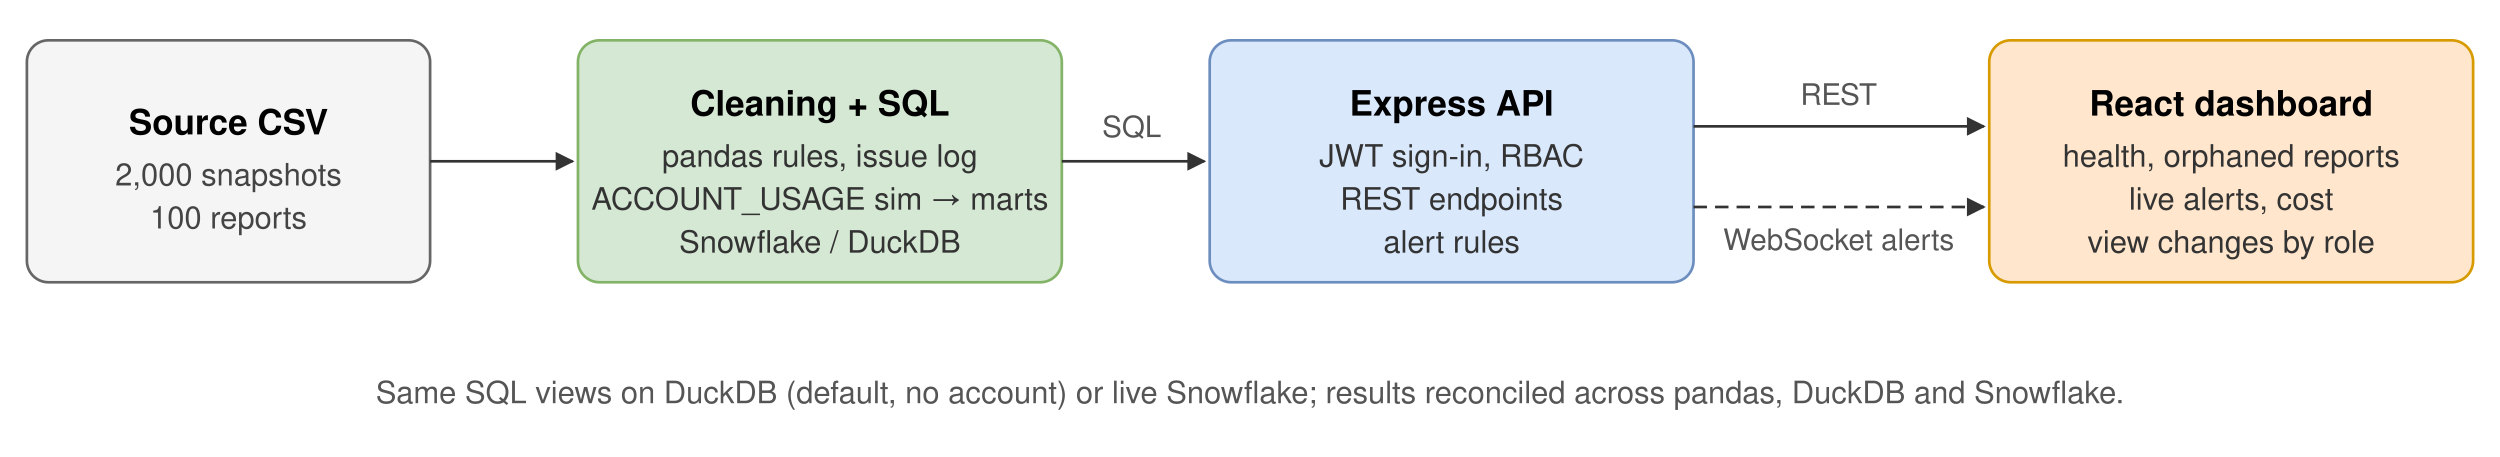
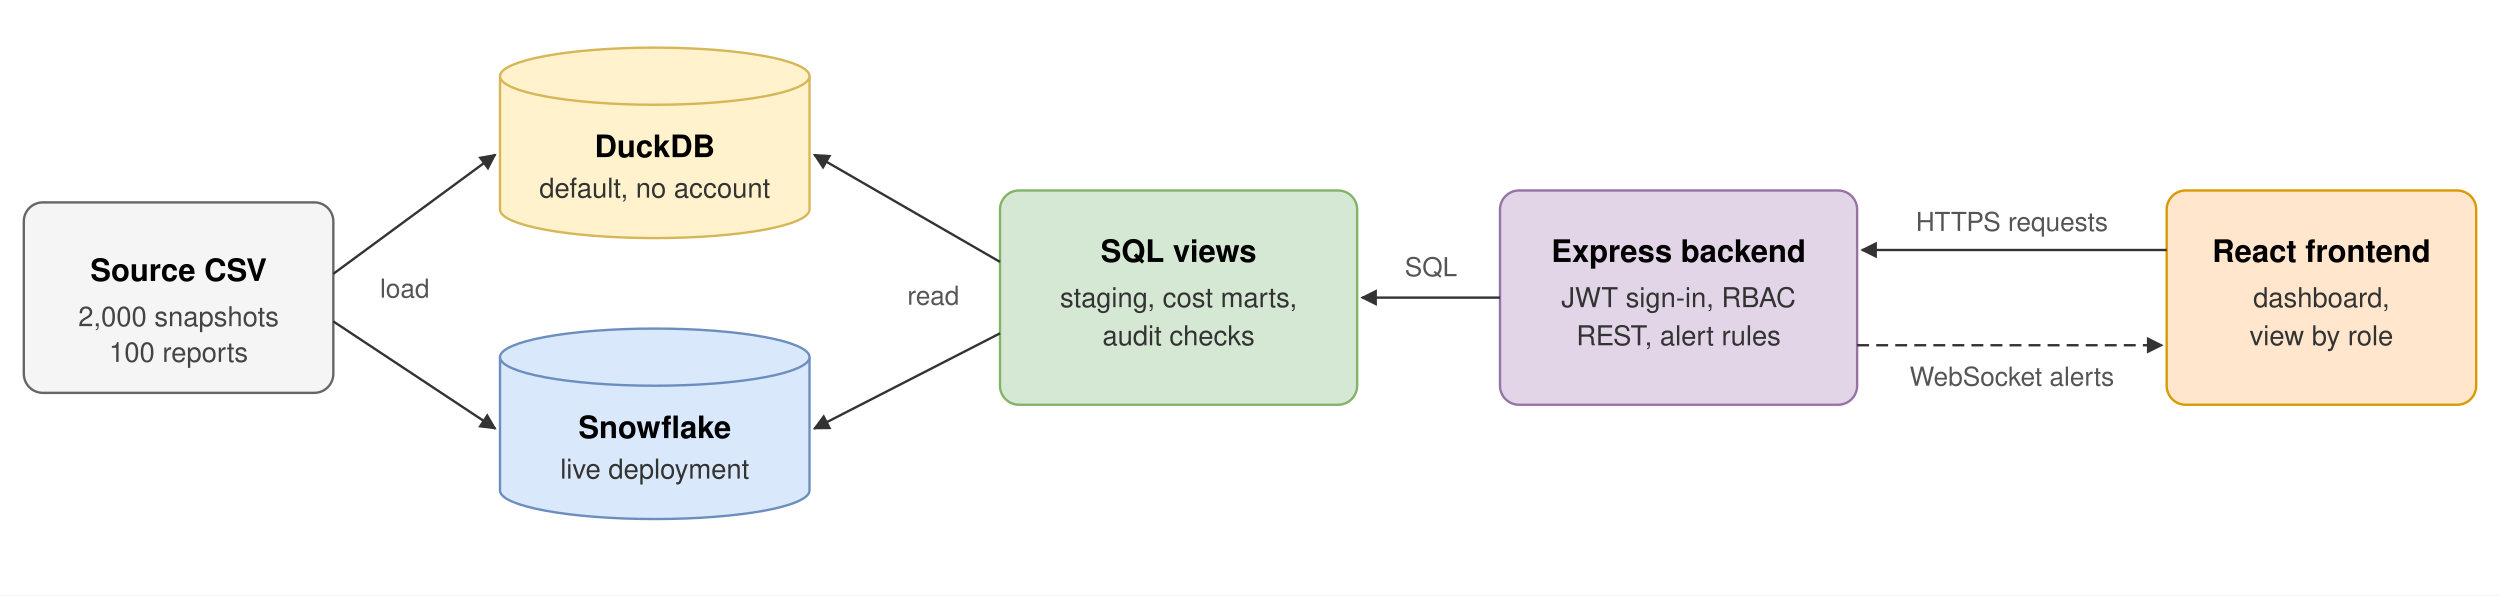
- <svg xmlns="http://www.w3.org/2000/svg" width="930" height="170" viewBox="0 45 930 170" font-family="Helvetica, Arial, sans-serif" font-size="13">
+ <svg xmlns="http://www.w3.org/2000/svg" width="1050" height="250" viewBox="0 0 1050 250" font-family="Helvetica, Arial, sans-serif" font-size="13">
  <defs>
    <marker id="a" viewBox="0 0 10 10" refX="9" refY="5" markerWidth="7" markerHeight="7" orient="auto">
      <path d="M0,0 L10,5 L0,10 z" fill="#333" />
    </marker>
  </defs>
-   <rect y="45" width="930" height="170" fill="#ffffff" />
-   <rect x="10" y="60" width="150" height="90" rx="8" fill="#f5f5f5" stroke="#666" />
-   <text x="85" y="95" text-anchor="middle" font-weight="bold">Source CSV</text>
-   <text x="85" y="114" text-anchor="middle" font-size="11.5" fill="#444">2,000 snapshots</text>
-   <text x="85" y="130" text-anchor="middle" font-size="11.5" fill="#444">100 reports</text>
-   <rect x="215" y="60" width="180" height="90" rx="8" fill="#d5e8d4" stroke="#82b366" />
-   <text x="305" y="88" text-anchor="middle" font-weight="bold">Cleaning + SQL</text>
-   <text x="305" y="107" text-anchor="middle" font-size="11.5" fill="#333">pandas rules, issue log</text>
-   <text x="305" y="123" text-anchor="middle" font-size="11.5" fill="#333">ACCOUNT_USAGE sim → marts</text>
-   <text x="305" y="139" text-anchor="middle" font-size="11.5" fill="#333">Snowflake / DuckDB</text>
-   <rect x="450" y="60" width="180" height="90" rx="8" fill="#dae8fc" stroke="#6c8ebf" />
-   <text x="540" y="88" text-anchor="middle" font-weight="bold">Express API</text>
-   <text x="540" y="107" text-anchor="middle" font-size="11.5" fill="#333">JWT sign-in, RBAC</text>
-   <text x="540" y="123" text-anchor="middle" font-size="11.5" fill="#333">REST endpoints</text>
-   <text x="540" y="139" text-anchor="middle" font-size="11.5" fill="#333">alert rules</text>
-   <rect x="740" y="60" width="180" height="90" rx="8" fill="#ffe6cc" stroke="#d79b00" />
-   <text x="830" y="88" text-anchor="middle" font-weight="bold">React dashboard</text>
-   <text x="830" y="107" text-anchor="middle" font-size="11.5" fill="#333">health, orphaned reports</text>
-   <text x="830" y="123" text-anchor="middle" font-size="11.5" fill="#333">live alerts, cost</text>
-   <text x="830" y="139" text-anchor="middle" font-size="11.5" fill="#333">view changes by role</text>
-   <line x1="160" y1="105" x2="213" y2="105" stroke="#333" marker-end="url(#a)" />
-   <line x1="395" y1="105" x2="448" y2="105" stroke="#333" marker-end="url(#a)" />
-   <text x="421" y="96" text-anchor="middle" font-size="11" fill="#555">SQL</text>
-   <line x1="630" y1="92" x2="738" y2="92" stroke="#333" marker-end="url(#a)" />
-   <text x="684" y="84" text-anchor="middle" font-size="11" fill="#555">REST</text>
-   <line x1="630" y1="122" x2="738" y2="122" stroke="#333" stroke-dasharray="5 3" marker-end="url(#a)" />
-   <text x="684" y="138" text-anchor="middle" font-size="11" fill="#555">WebSocket alerts</text>
-   <text x="465" y="195" text-anchor="middle" font-size="11.5" fill="#555">Same SQL views on DuckDB (default, no account) or live Snowflake; results reconciled across pandas, DuckDB and Snowflake.</text>
+   <rect width="1050" height="250" fill="#ffffff" />
+   <rect x="10" y="85" width="130" height="80" rx="8" fill="#f5f5f5" stroke="#666" />
+   <text x="75" y="118" text-anchor="middle" font-weight="bold">Source CSV</text>
+   <text x="75" y="137" text-anchor="middle" font-size="11.5" fill="#444">2,000 snapshots</text>
+   <text x="75" y="152" text-anchor="middle" font-size="11.5" fill="#444">100 reports</text>
+   <path d="M210,32 v56 a65,12 0 0 0 130,0 v-56" fill="#fff2cc" stroke="#d6b656" />
+   <ellipse cx="275" cy="32" rx="65" ry="12" fill="#fff2cc" stroke="#d6b656" />
+   <text x="275" y="66" text-anchor="middle" font-weight="bold">DuckDB</text>
+   <text x="275" y="83" text-anchor="middle" font-size="11.5" fill="#333">default, no account</text>
+   <path d="M210,150 v56 a65,12 0 0 0 130,0 v-56" fill="#dae8fc" stroke="#6c8ebf" />
+   <ellipse cx="275" cy="150" rx="65" ry="12" fill="#dae8fc" stroke="#6c8ebf" />
+   <text x="275" y="184" text-anchor="middle" font-weight="bold">Snowflake</text>
+   <text x="275" y="201" text-anchor="middle" font-size="11.5" fill="#333">live deployment</text>
+   <rect x="420" y="80" width="150" height="90" rx="8" fill="#d5e8d4" stroke="#82b366" />
+   <text x="495" y="110" text-anchor="middle" font-weight="bold">SQL views</text>
+   <text x="495" y="129" text-anchor="middle" font-size="11.5" fill="#333">staging, cost marts,</text>
+   <text x="495" y="145" text-anchor="middle" font-size="11.5" fill="#333">audit checks</text>
+   <rect x="630" y="80" width="150" height="90" rx="8" fill="#e1d5e7" stroke="#9673a6" />
+   <text x="705" y="110" text-anchor="middle" font-weight="bold">Express backend</text>
+   <text x="705" y="129" text-anchor="middle" font-size="11.5" fill="#333">JWT sign-in, RBAC</text>
+   <text x="705" y="145" text-anchor="middle" font-size="11.5" fill="#333">REST, alert rules</text>
+   <rect x="910" y="80" width="130" height="90" rx="8" fill="#ffe6cc" stroke="#d79b00" />
+   <text x="975" y="110" text-anchor="middle" font-weight="bold">React frontend</text>
+   <text x="975" y="129" text-anchor="middle" font-size="11.5" fill="#333">dashboard,</text>
+   <text x="975" y="145" text-anchor="middle" font-size="11.5" fill="#333">view by role</text>
+   <line x1="140" y1="115" x2="208" y2="65" stroke="#333" marker-end="url(#a)" />
+   <line x1="140" y1="135" x2="208" y2="180" stroke="#333" marker-end="url(#a)" />
+   <text x="170" y="125" text-anchor="middle" font-size="11" fill="#555">load</text>
+   <line x1="420" y1="110" x2="342" y2="65" stroke="#333" marker-end="url(#a)" />
+   <line x1="420" y1="140" x2="342" y2="180" stroke="#333" marker-end="url(#a)" />
+   <text x="392" y="128" text-anchor="middle" font-size="11" fill="#555">read</text>
+   <line x1="630" y1="125" x2="572" y2="125" stroke="#333" marker-end="url(#a)" />
+   <text x="601" y="116" text-anchor="middle" font-size="11" fill="#555">SQL</text>
+   <line x1="910" y1="105" x2="782" y2="105" stroke="#333" marker-end="url(#a)" />
+   <text x="845" y="97" text-anchor="middle" font-size="11" fill="#555">HTTPS requests</text>
+   <line x1="780" y1="145" x2="908" y2="145" stroke="#333" stroke-dasharray="5 3" marker-end="url(#a)" />
+   <text x="845" y="162" text-anchor="middle" font-size="11" fill="#555">WebSocket alerts</text>
</svg>
